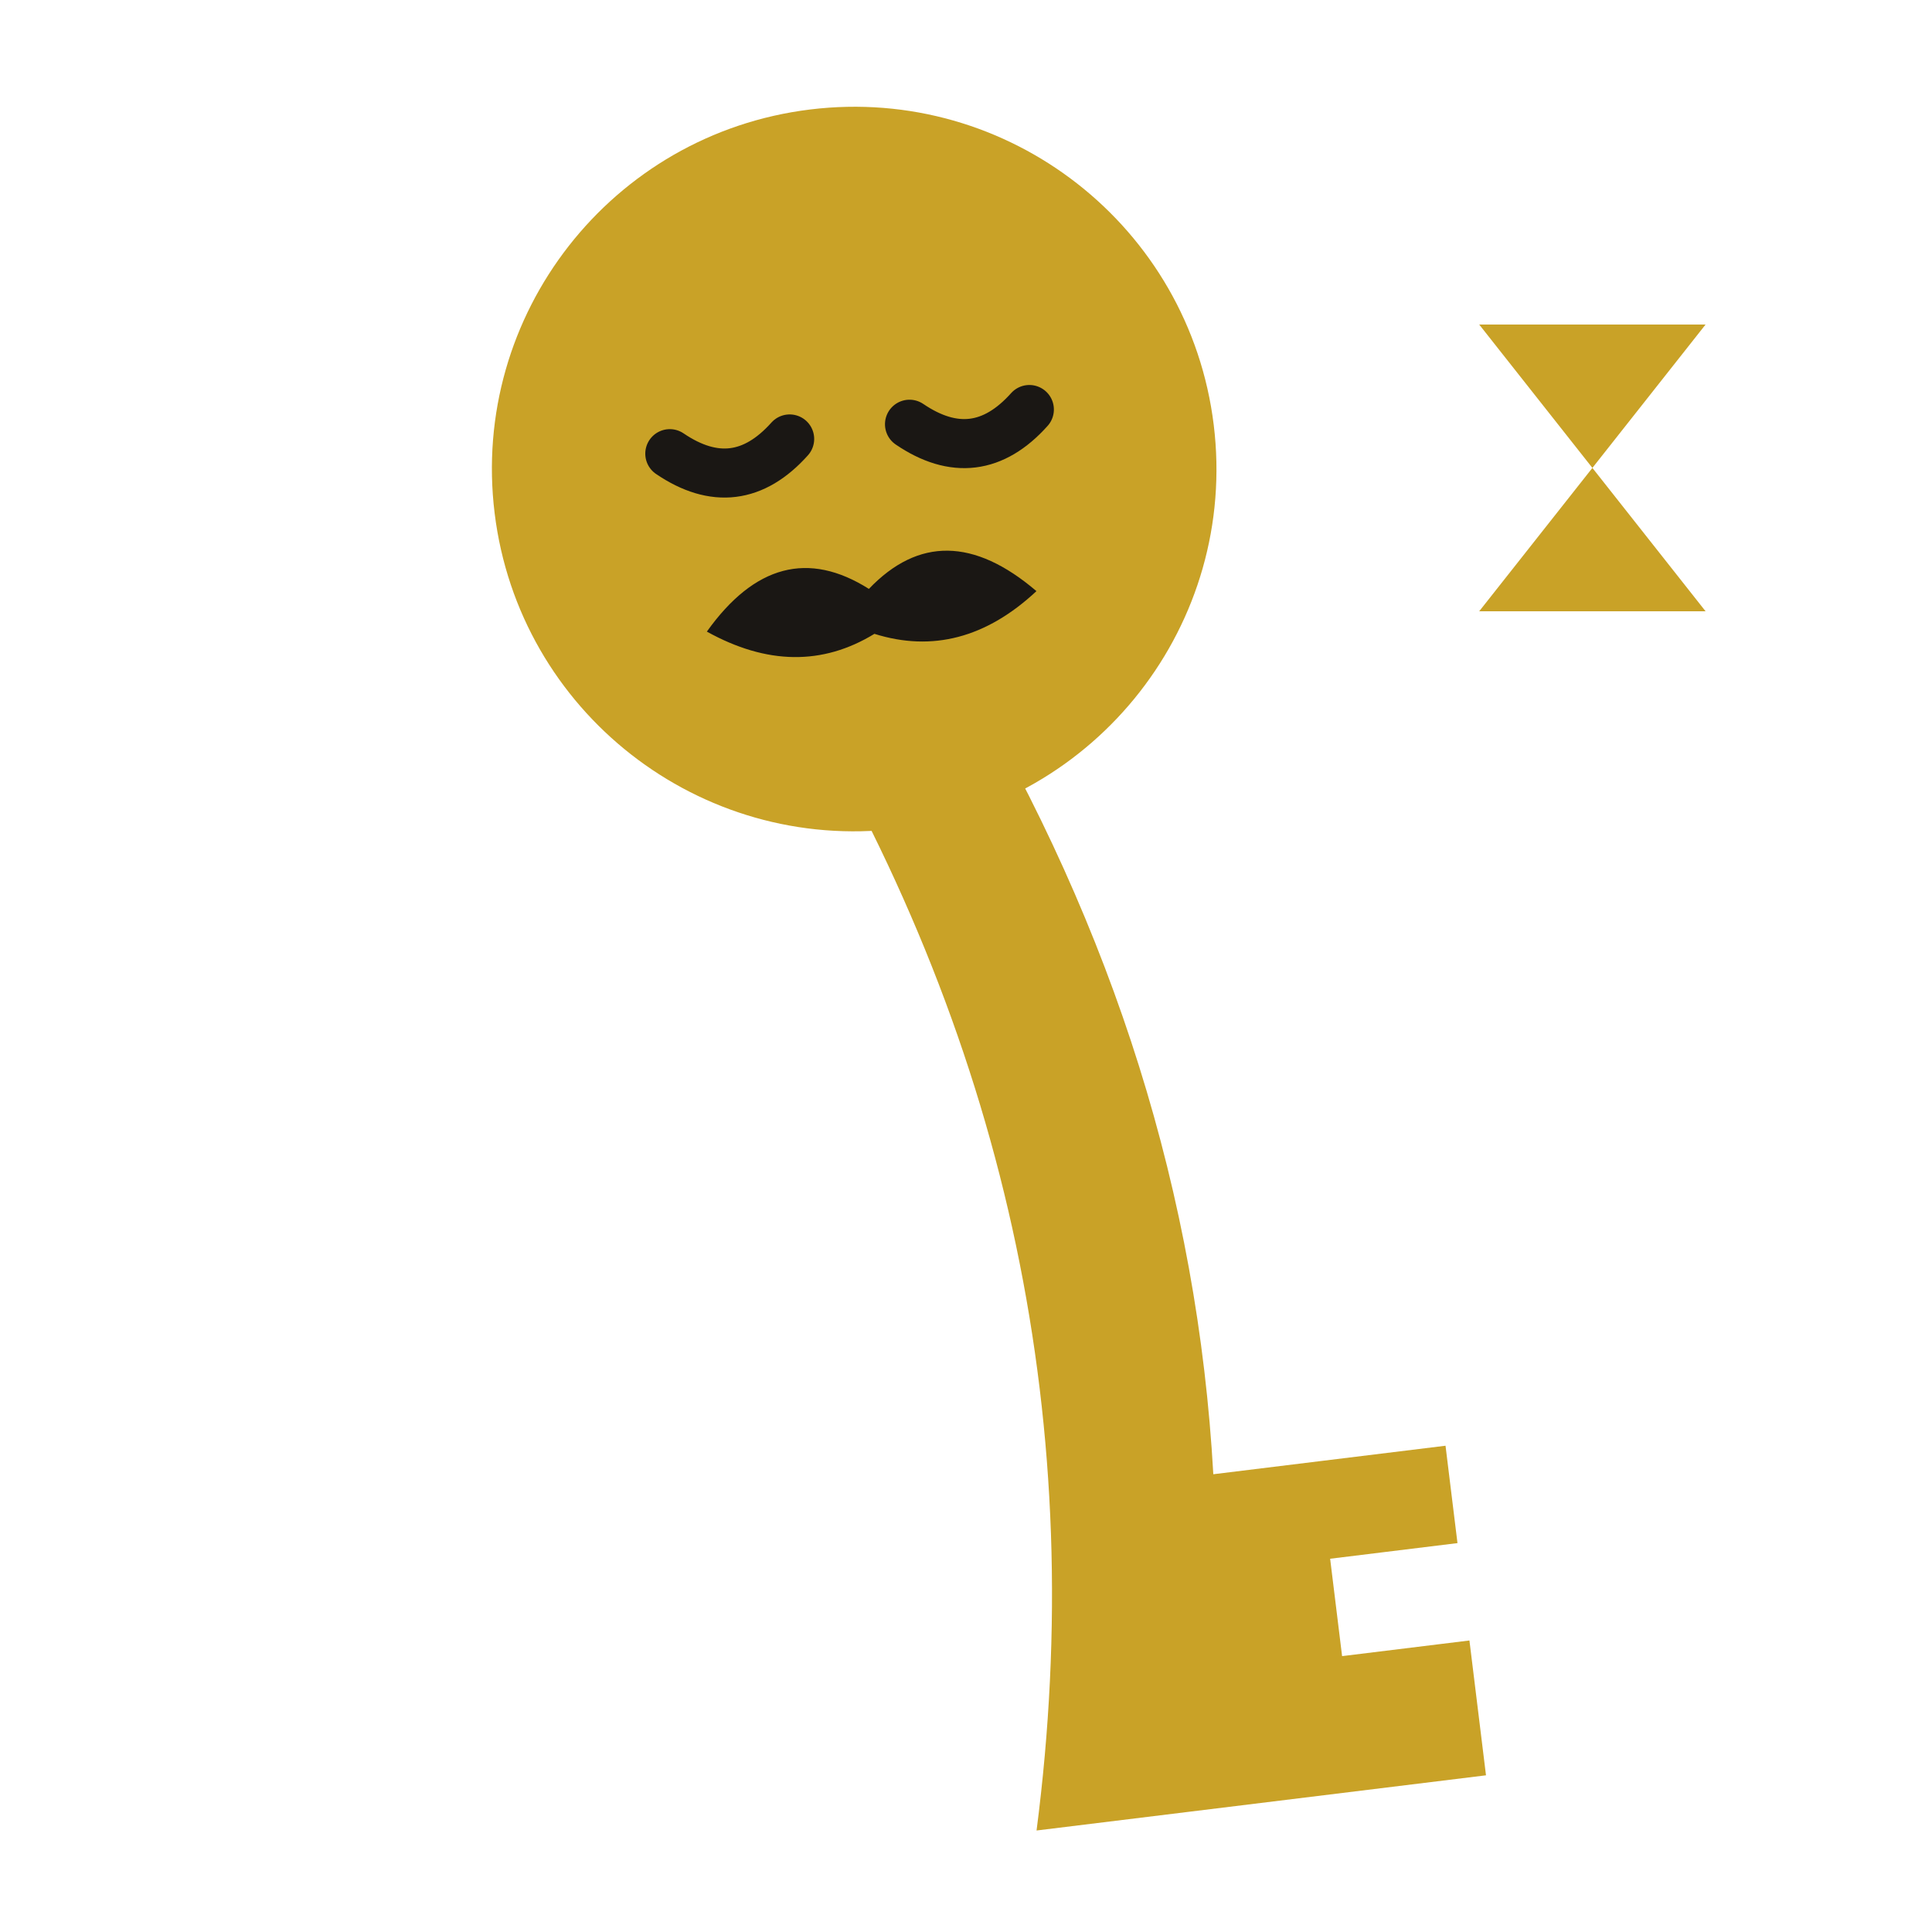
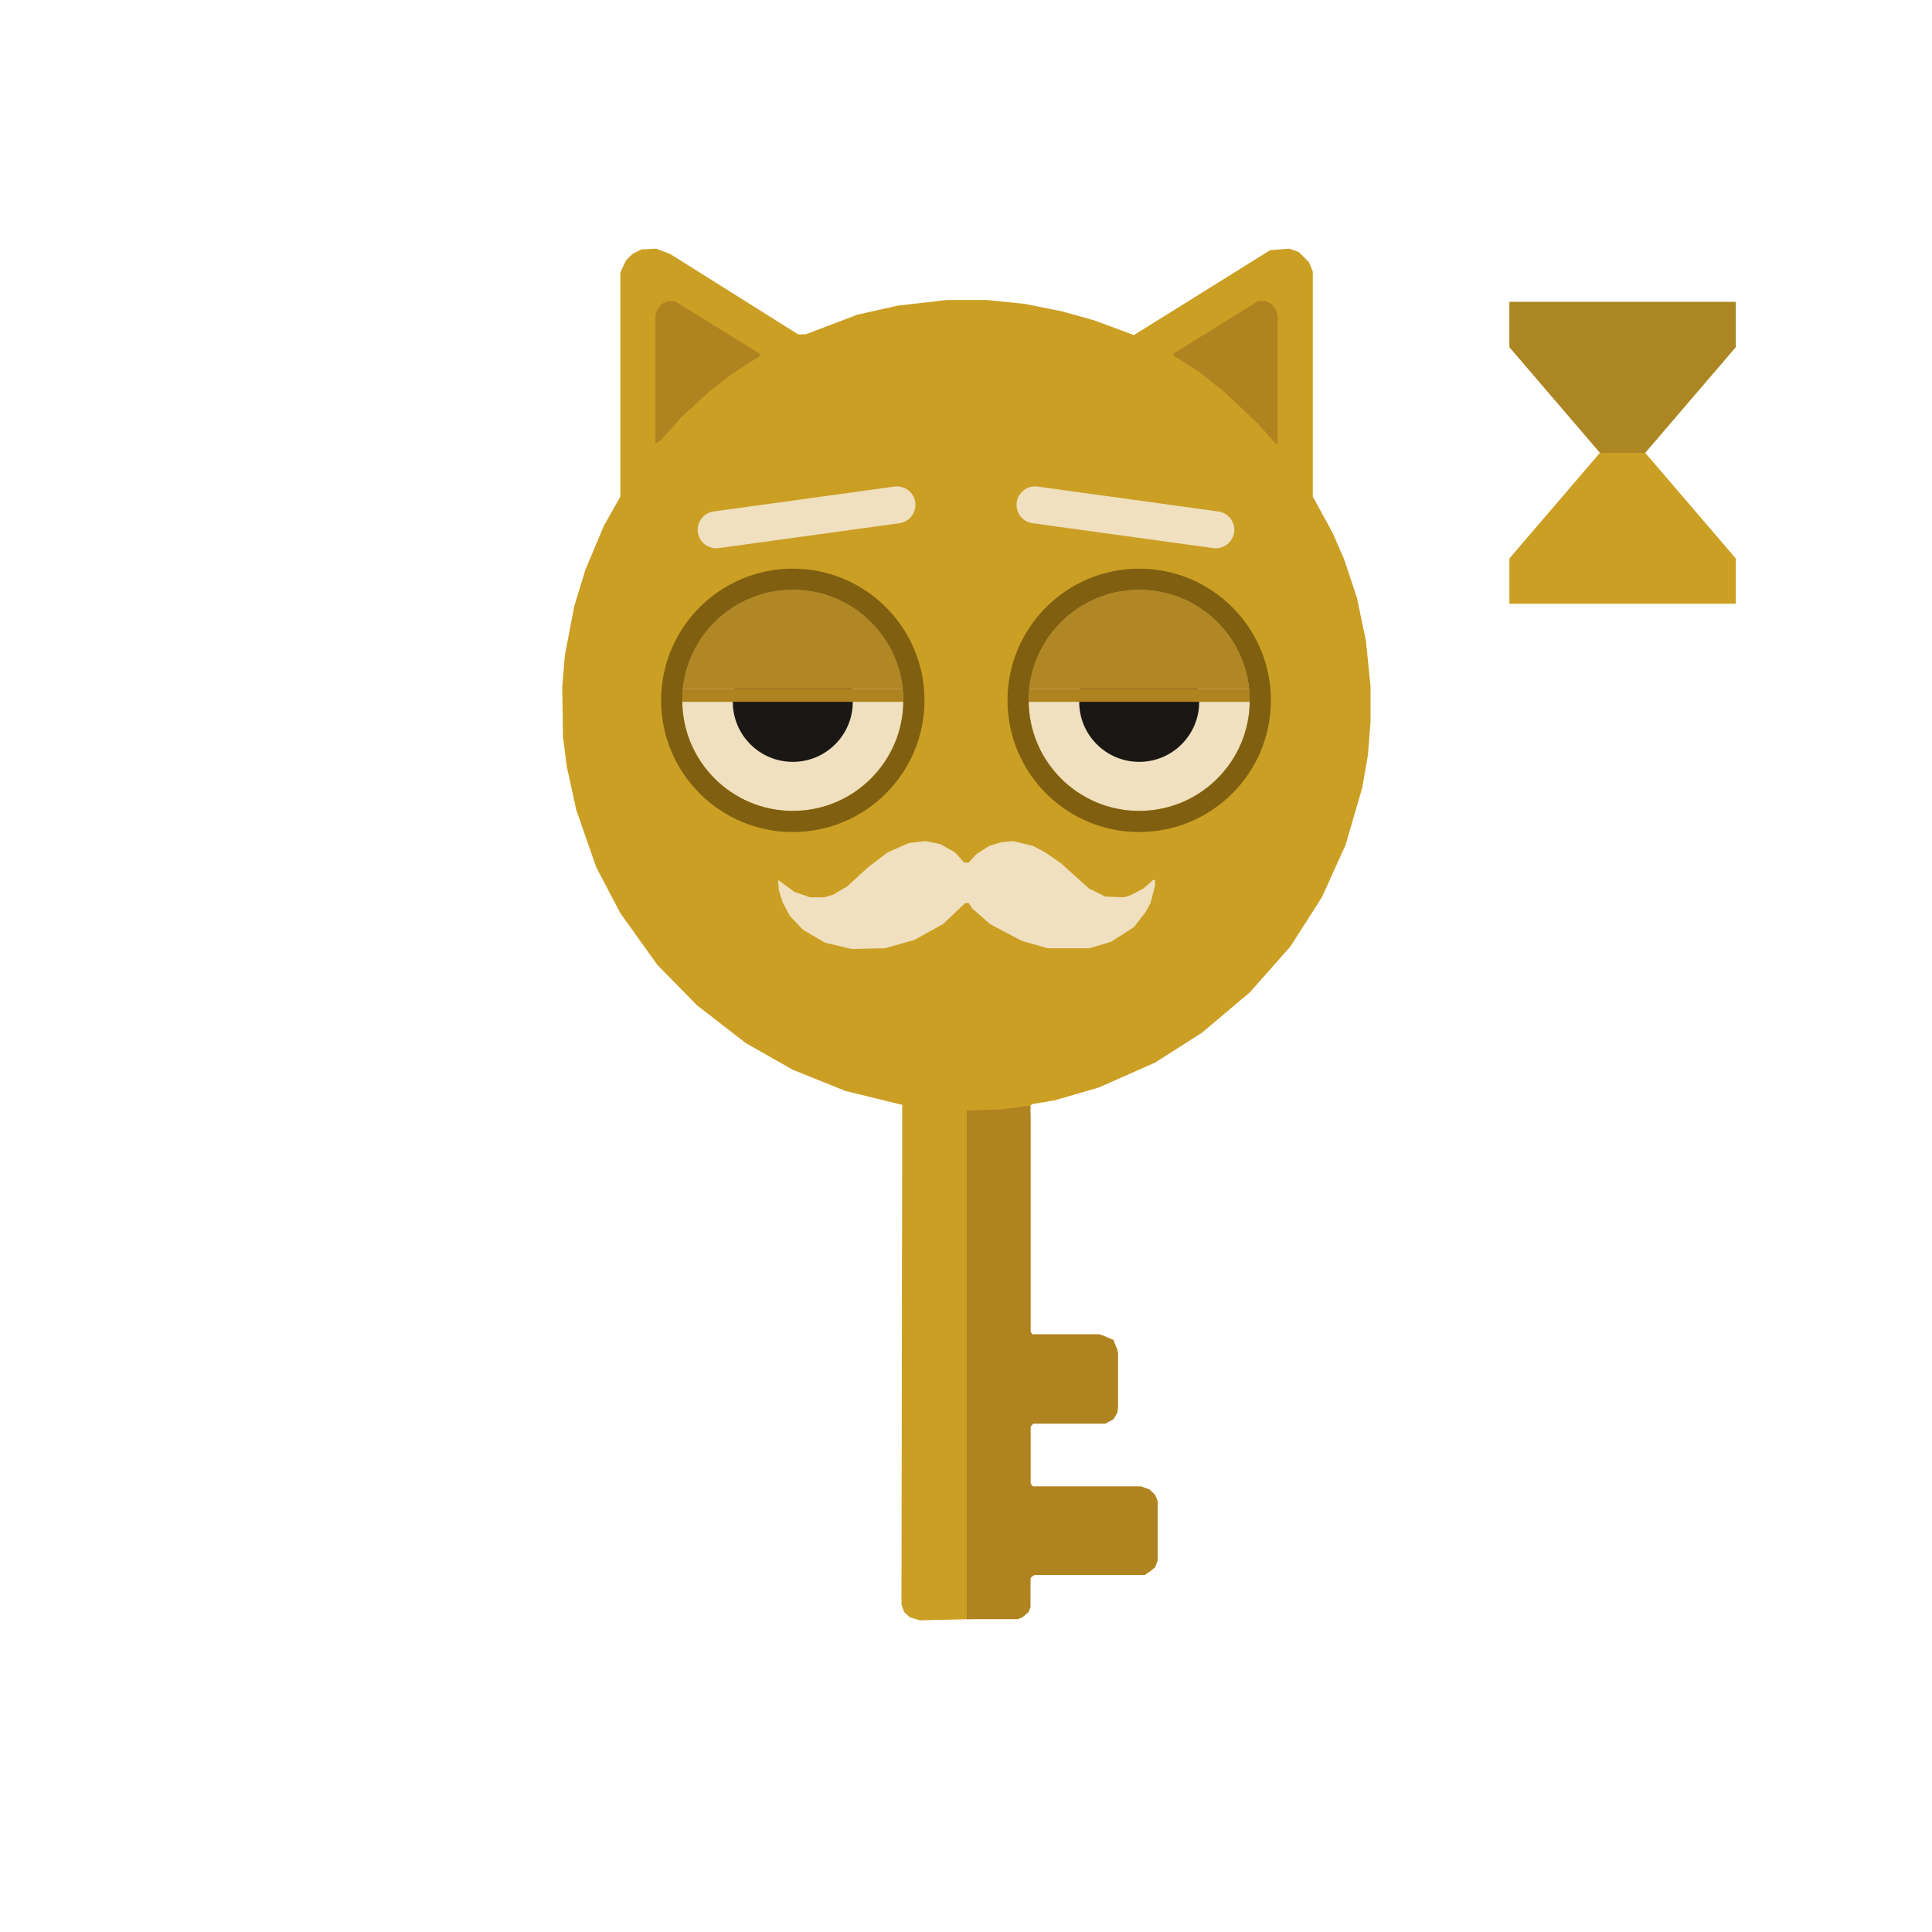
- <svg xmlns="http://www.w3.org/2000/svg" viewBox="0 0 512 512" width="512" height="512">
-   <g transform="rotate(-7 256 300)">
-     <path fill="#C9A227" fill-rule="nonzero" d="M152 122 A96 96 0 1 1 344 122 A96 96 0 1 1 152 122 Z M270 180 Q317.3 287.6 310 398 L372 398 L372 424 L338 424 L338 450 L372 450 L372 486 L252 486 Q292 330 226 180 Z" />
-     <path d="M200 112 Q216 126 232 112" fill="none" stroke="#1A1714" stroke-width="13" stroke-linecap="round" />
-     <path d="M264 112 Q280 126 296 112" fill="none" stroke="#1A1714" stroke-width="13" stroke-linecap="round" />
-     <path fill="#1A1714" d="M204 160 Q226 136 248 154 Q270 136 292 160 Q270 176 248 166 Q226 176 204 160 Z" />
+ <svg xmlns="http://www.w3.org/2000/svg" viewBox="0 0 512 512" class="waiting">
+   <style>.waiting *{transform-box:view-box}.waiting .hg{animation:waiting-flip 3s ease-in-out infinite;transform-origin:430px 120px}
+ .waiting .lid{animation:waiting-blink 5s infinite}
+ .waiting .shut{animation:waiting-shut 5s infinite}
+ @keyframes waiting-shut{0%,95%{opacity:0}95.5%,96.2%{opacity:1}96.8%,100%{opacity:0}}
+ @keyframes waiting-flip{0%,70%{transform:rotate(0)}85%,100%{transform:rotate(180deg)}}
+ @keyframes waiting-blink{0%,93%{transform:scaleY(1)}95.5%{transform:scaleY(2.1)}98%{transform:scaleY(1)}}</style>
+   <g class="head ">
+     <path d="M170.0 66.1 L167.6 67.3 L165.9 69.0 L164.4 72.2 L164.4 131.6 L160.0 139.4 L155.1 151.1 L152.2 160.6 L149.7 173.6 L149.0 182.1 L149.2 195.3 L150.2 203.1 L152.7 214.6 L158.0 229.8 L164.4 242.0 L174.2 255.7 L184.7 266.4 L197.6 276.4 L210.1 283.5 L224.0 289.1 L239.1 292.8 L238.9 425.2 L239.6 427.2 L241.1 428.6 L243.8 429.4 L264.8 428.9 L265.0 428.1 L270.2 428.9 L271.6 428.1 L272.9 426.2 L272.9 418.6 L273.6 417.4 L302.2 417.4 L304.9 416.4 L306.6 413.5 L306.6 398.1 L305.8 396.1 L304.6 394.9 L302.9 394.2 L274.1 394.2 L273.1 393.4 L273.1 377.8 L273.8 377.1 L293.1 377.1 L295.1 375.9 L296.1 373.2 L296.1 357.5 L294.8 355.1 L292.2 353.9 L273.6 353.9 L273.1 353.4 L273.1 295.7 L272.6 293.3 L273.6 292.6 L279.5 291.6 L291.2 288.2 L306.1 281.6 L318.5 273.7 L331.2 263.0 L342.0 250.8 L350.3 237.8 L356.6 223.9 L361.0 208.8 L362.5 200.2 L363.2 191.4 L363.2 181.9 L362.0 169.9 L359.6 158.4 L356.2 148.2 L353.2 141.3 L347.9 131.6 L347.9 72.0 L346.9 69.5 L344.2 66.8 L341.7 65.9 L336.6 66.3 L300.5 88.8 L290.0 84.9 L281.4 82.5 L271.4 80.5 L261.4 79.5 L250.9 79.5 L237.9 81.0 L227.2 83.4 L213.5 88.6 L211.5 88.6 L177.6 67.3 L173.9 65.9 Z" fill="#cb9f24" />
+     <path d="M333.4 79.8 L311.0 93.7 L311.0 94.2 L318.1 98.8 L324.6 104.0 L333.4 112.3 L338.1 117.6 L338.6 117.6 L338.6 83.7 L338.1 82.0 L336.9 80.5 L335.4 79.8 Z" fill="#af8320" />
+     <path d="M178.8 79.8 L177.1 79.8 L175.4 80.5 L174.2 82.0 L173.7 83.4 L173.7 117.6 L175.1 116.7 L180.8 110.3 L188.3 103.5 L194.4 98.8 L201.3 94.4 L201.3 93.7 Z" fill="#af8320" />
+     <path d="M273.1 293.0 L265.3 294.0 L256.2 294.3 L256.2 429.1 L269.7 429.1 L270.9 428.6 L272.6 427.2 L273.1 425.9 L273.1 418.1 L274.1 417.4 L303.4 417.4 L306.1 415.4 L306.8 413.5 L306.8 397.8 L306.1 396.1 L304.6 394.7 L302.4 393.9 L273.6 393.9 L273.1 393.0 L273.1 378.1 L273.8 377.3 L292.9 377.3 L295.1 376.1 L296.1 374.4 L296.3 372.9 L296.3 358.5 L295.1 355.1 L291.4 353.6 L273.6 353.6 L273.1 352.9 Z" fill="#af8320" />
+     <clipPath id="eye13">
+       <circle cx="210.1" cy="185.6" r="29.3" />
+     </clipPath>
+     <circle cx="210.1" cy="185.6" r="29.3" fill="#f0e0c0" />
+     <circle cx="210.1" cy="186" r="15.9" fill="#1a1714" />
+     <g clip-path="url(#eye13)">
+       <g class="lid lid-l" style="transform-origin:210.1px 156.3px">
+         <rect x="180.1" y="156.3" width="60" height="26.3" fill="#b18725" />
+         <rect x="180.1" y="182.6" width="60" height="3.4" fill="#af8320" />
+       </g>
+     </g>
+     <circle cx="210.1" cy="185.6" r="32.1" fill="none" stroke="#806010" stroke-width="5.6" />
+     <path class="shut shut-l" d="M190.1 189.6 Q210.1 207.6 230.1 189.6" fill="none" stroke="#806010" stroke-width="6" stroke-linecap="round" opacity="0" />
+     <clipPath id="eye14">
+       <circle cx="301.9" cy="185.6" r="29.3" />
+     </clipPath>
+     <circle cx="301.9" cy="185.6" r="29.3" fill="#f0e0c0" />
+     <circle cx="301.9" cy="186" r="15.9" fill="#1a1714" />
+     <g clip-path="url(#eye14)">
+       <g class="lid lid-r" style="transform-origin:301.9px 156.3px">
+         <rect x="271.9" y="156.3" width="60" height="26.3" fill="#b18725" />
+         <rect x="271.9" y="182.6" width="60" height="3.4" fill="#af8320" />
+       </g>
+     </g>
+     <circle cx="301.9" cy="185.6" r="32.1" fill="none" stroke="#806010" stroke-width="5.6" />
+     <path class="shut shut-r" d="M281.9 189.6 Q301.9 207.6 321.9 189.6" fill="none" stroke="#806010" stroke-width="6" stroke-linecap="round" opacity="0" />
+     <path d="M189.8 140.4 L237.7 133.8" stroke="#f0e0c0" stroke-width="9.8" stroke-linecap="round" fill="none" />
+     <path d="M274.3 133.8 L322.2 140.4" stroke="#f0e0c0" stroke-width="9.8" stroke-linecap="round" fill="none" />
+     <path d="M206.2 233.2 L206.4 235.9 L207.4 239.1 L209.3 242.7 L212.8 246.4 L218.6 249.8 L225.7 251.5 L234.5 251.3 L242.3 249.1 L249.9 244.9 L255.8 239.3 L256.7 239.3 L257.7 240.8 L262.4 244.9 L270.7 249.3 L277.7 251.3 L288.7 251.3 L294.4 249.6 L300.5 245.7 L303.6 241.7 L304.9 239.3 L306.1 234.7 L306.1 233.2 L305.6 233.2 L303.1 235.4 L299.5 237.3 L297.8 237.8 L292.9 237.6 L288.5 235.4 L281.2 228.8 L277.0 225.9 L273.8 224.2 L268.5 222.9 L265.3 223.2 L262.1 224.2 L258.7 226.4 L256.7 228.6 L255.5 228.6 L253.1 225.9 L249.2 223.7 L245.3 222.9 L240.9 223.4 L235.2 225.9 L230.1 229.8 L224.5 234.9 L220.8 237.1 L218.4 237.8 L214.7 237.8 L210.6 236.4 Z" fill="#f0e0c0" />
  </g>
-   <path fill="#C9A227" d="M392 86 L452 86 L422 124 Z M392 162 L452 162 L422 124 Z" />
+   <g class="hg">
+     <path fill="#cb9f24" d="M400 80 h60 v12 l-24 28 l24 28 v12 h-60 v-12 l24-28 l-24-28 z" />
+     <path fill="#1a1714" opacity=".18" d="M400 80 h60 v12 l-24 28 h-12 l-24-28 z" />
+   </g>
</svg>
